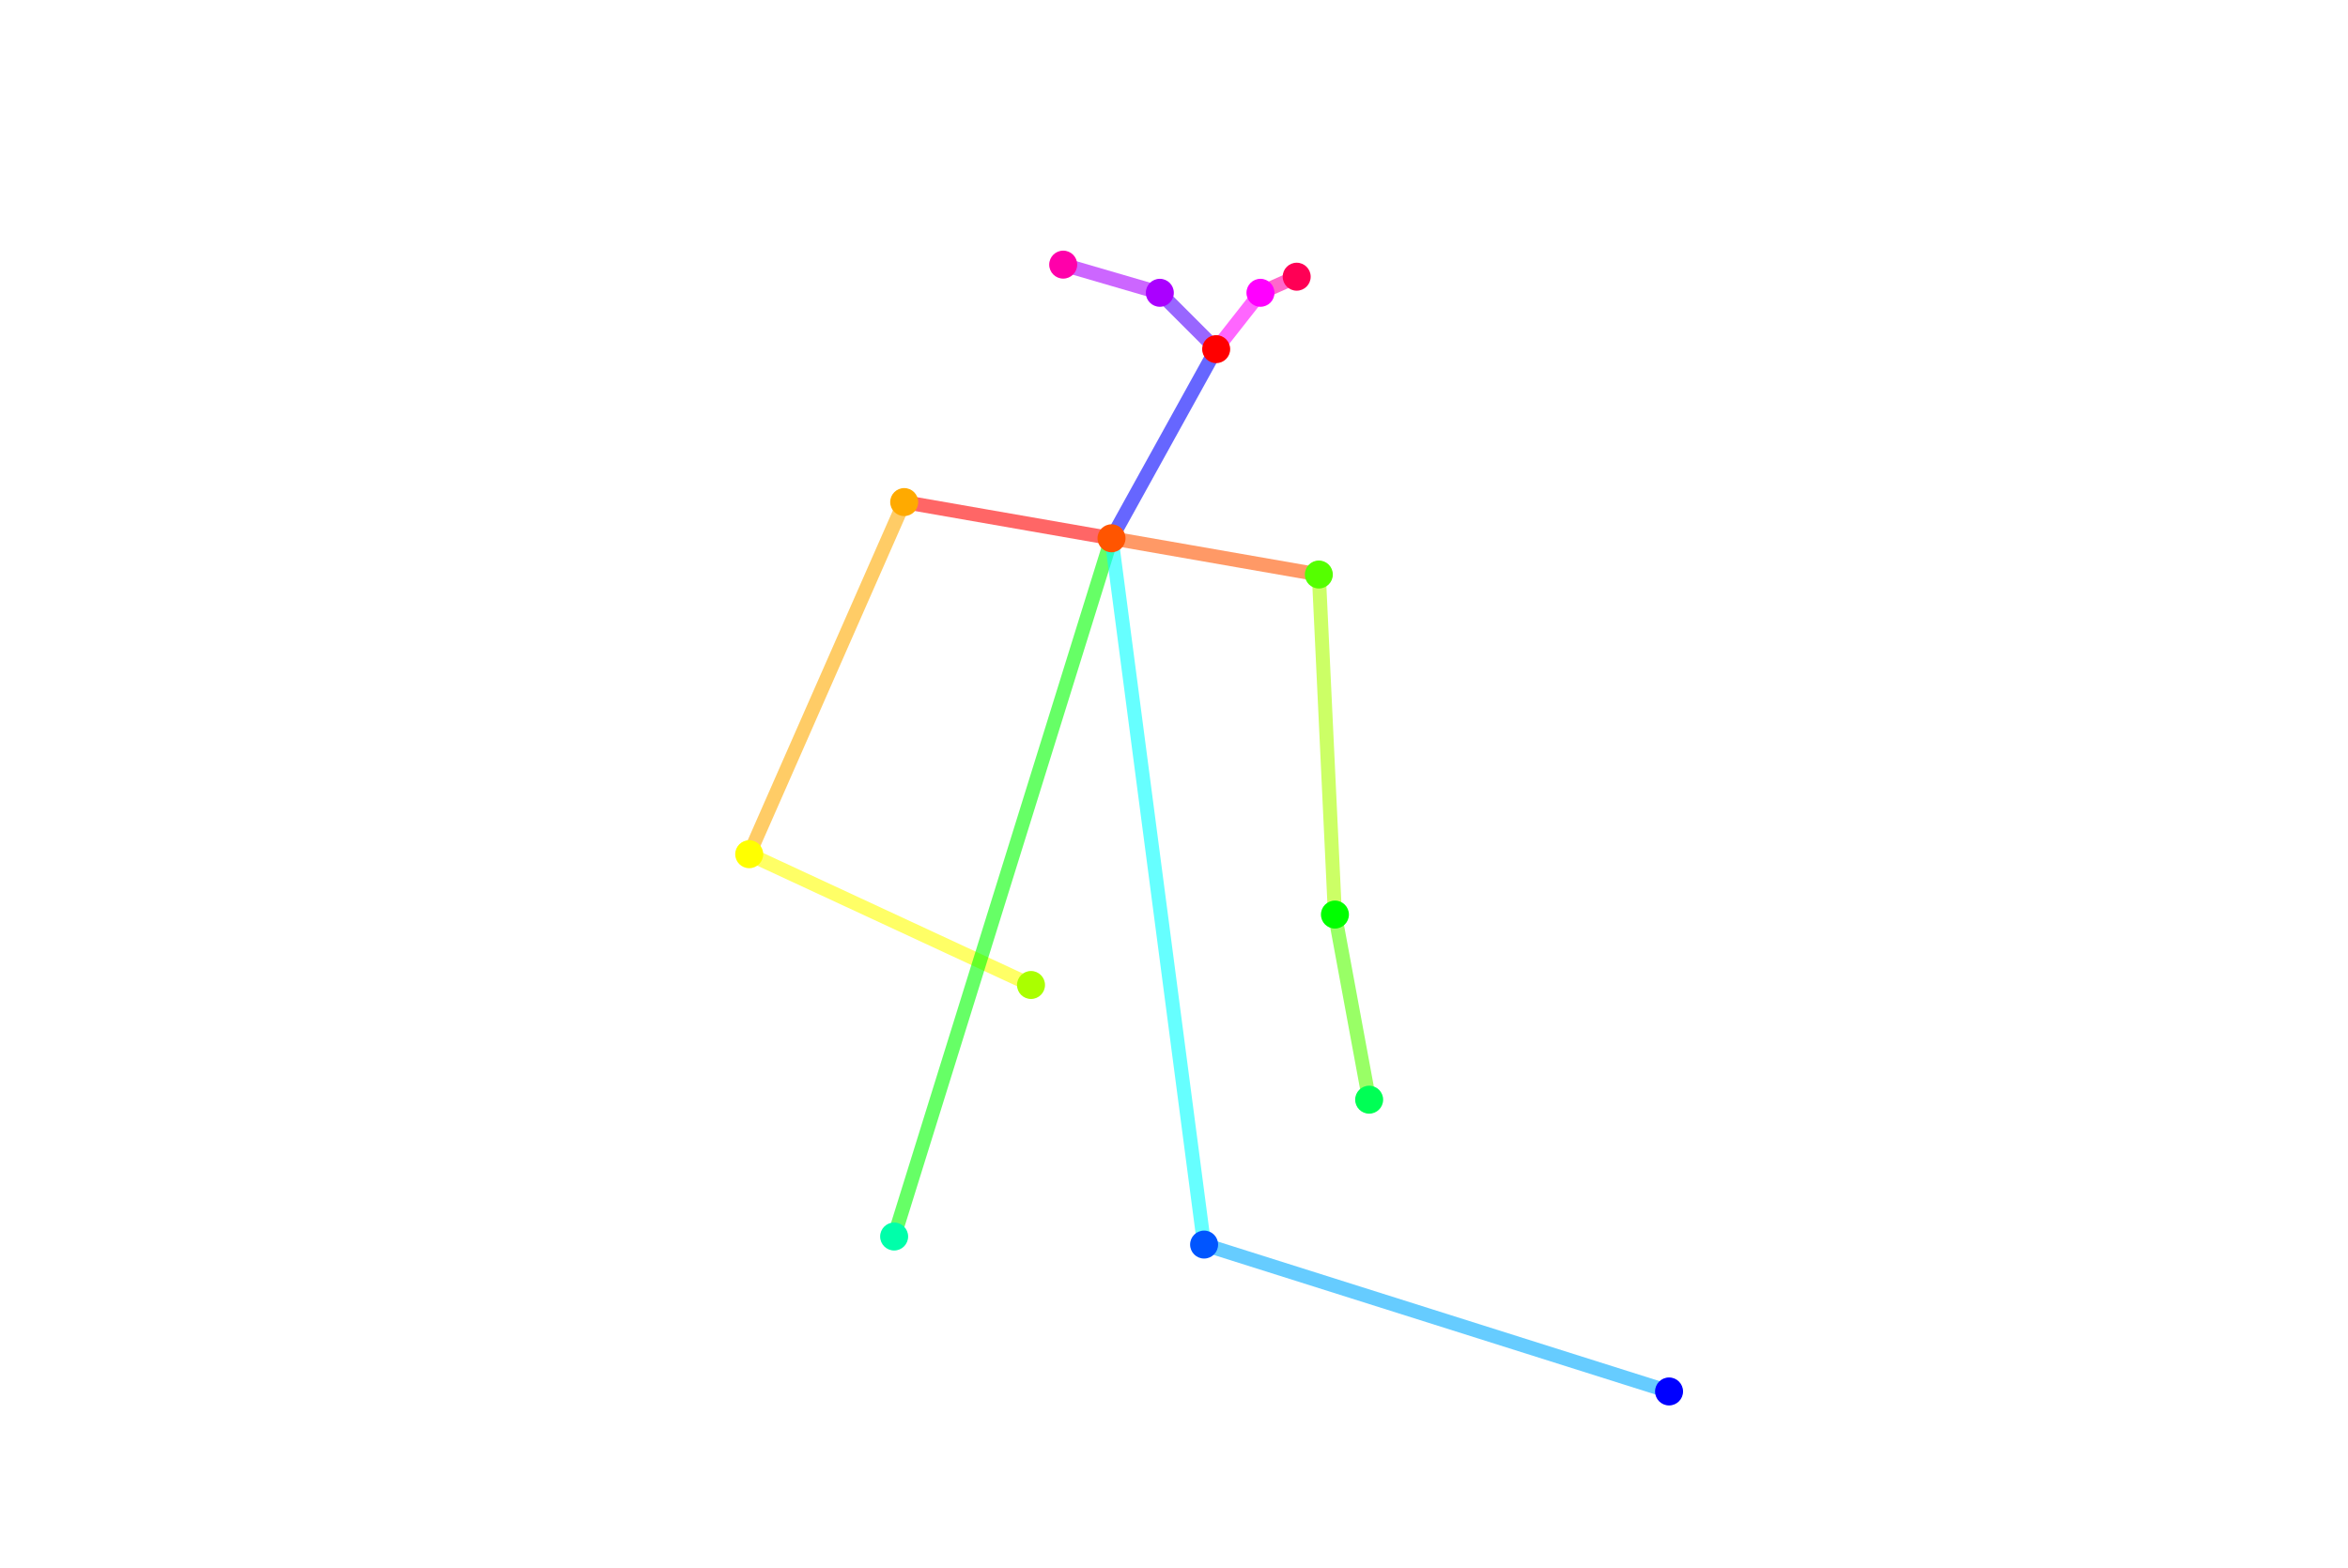
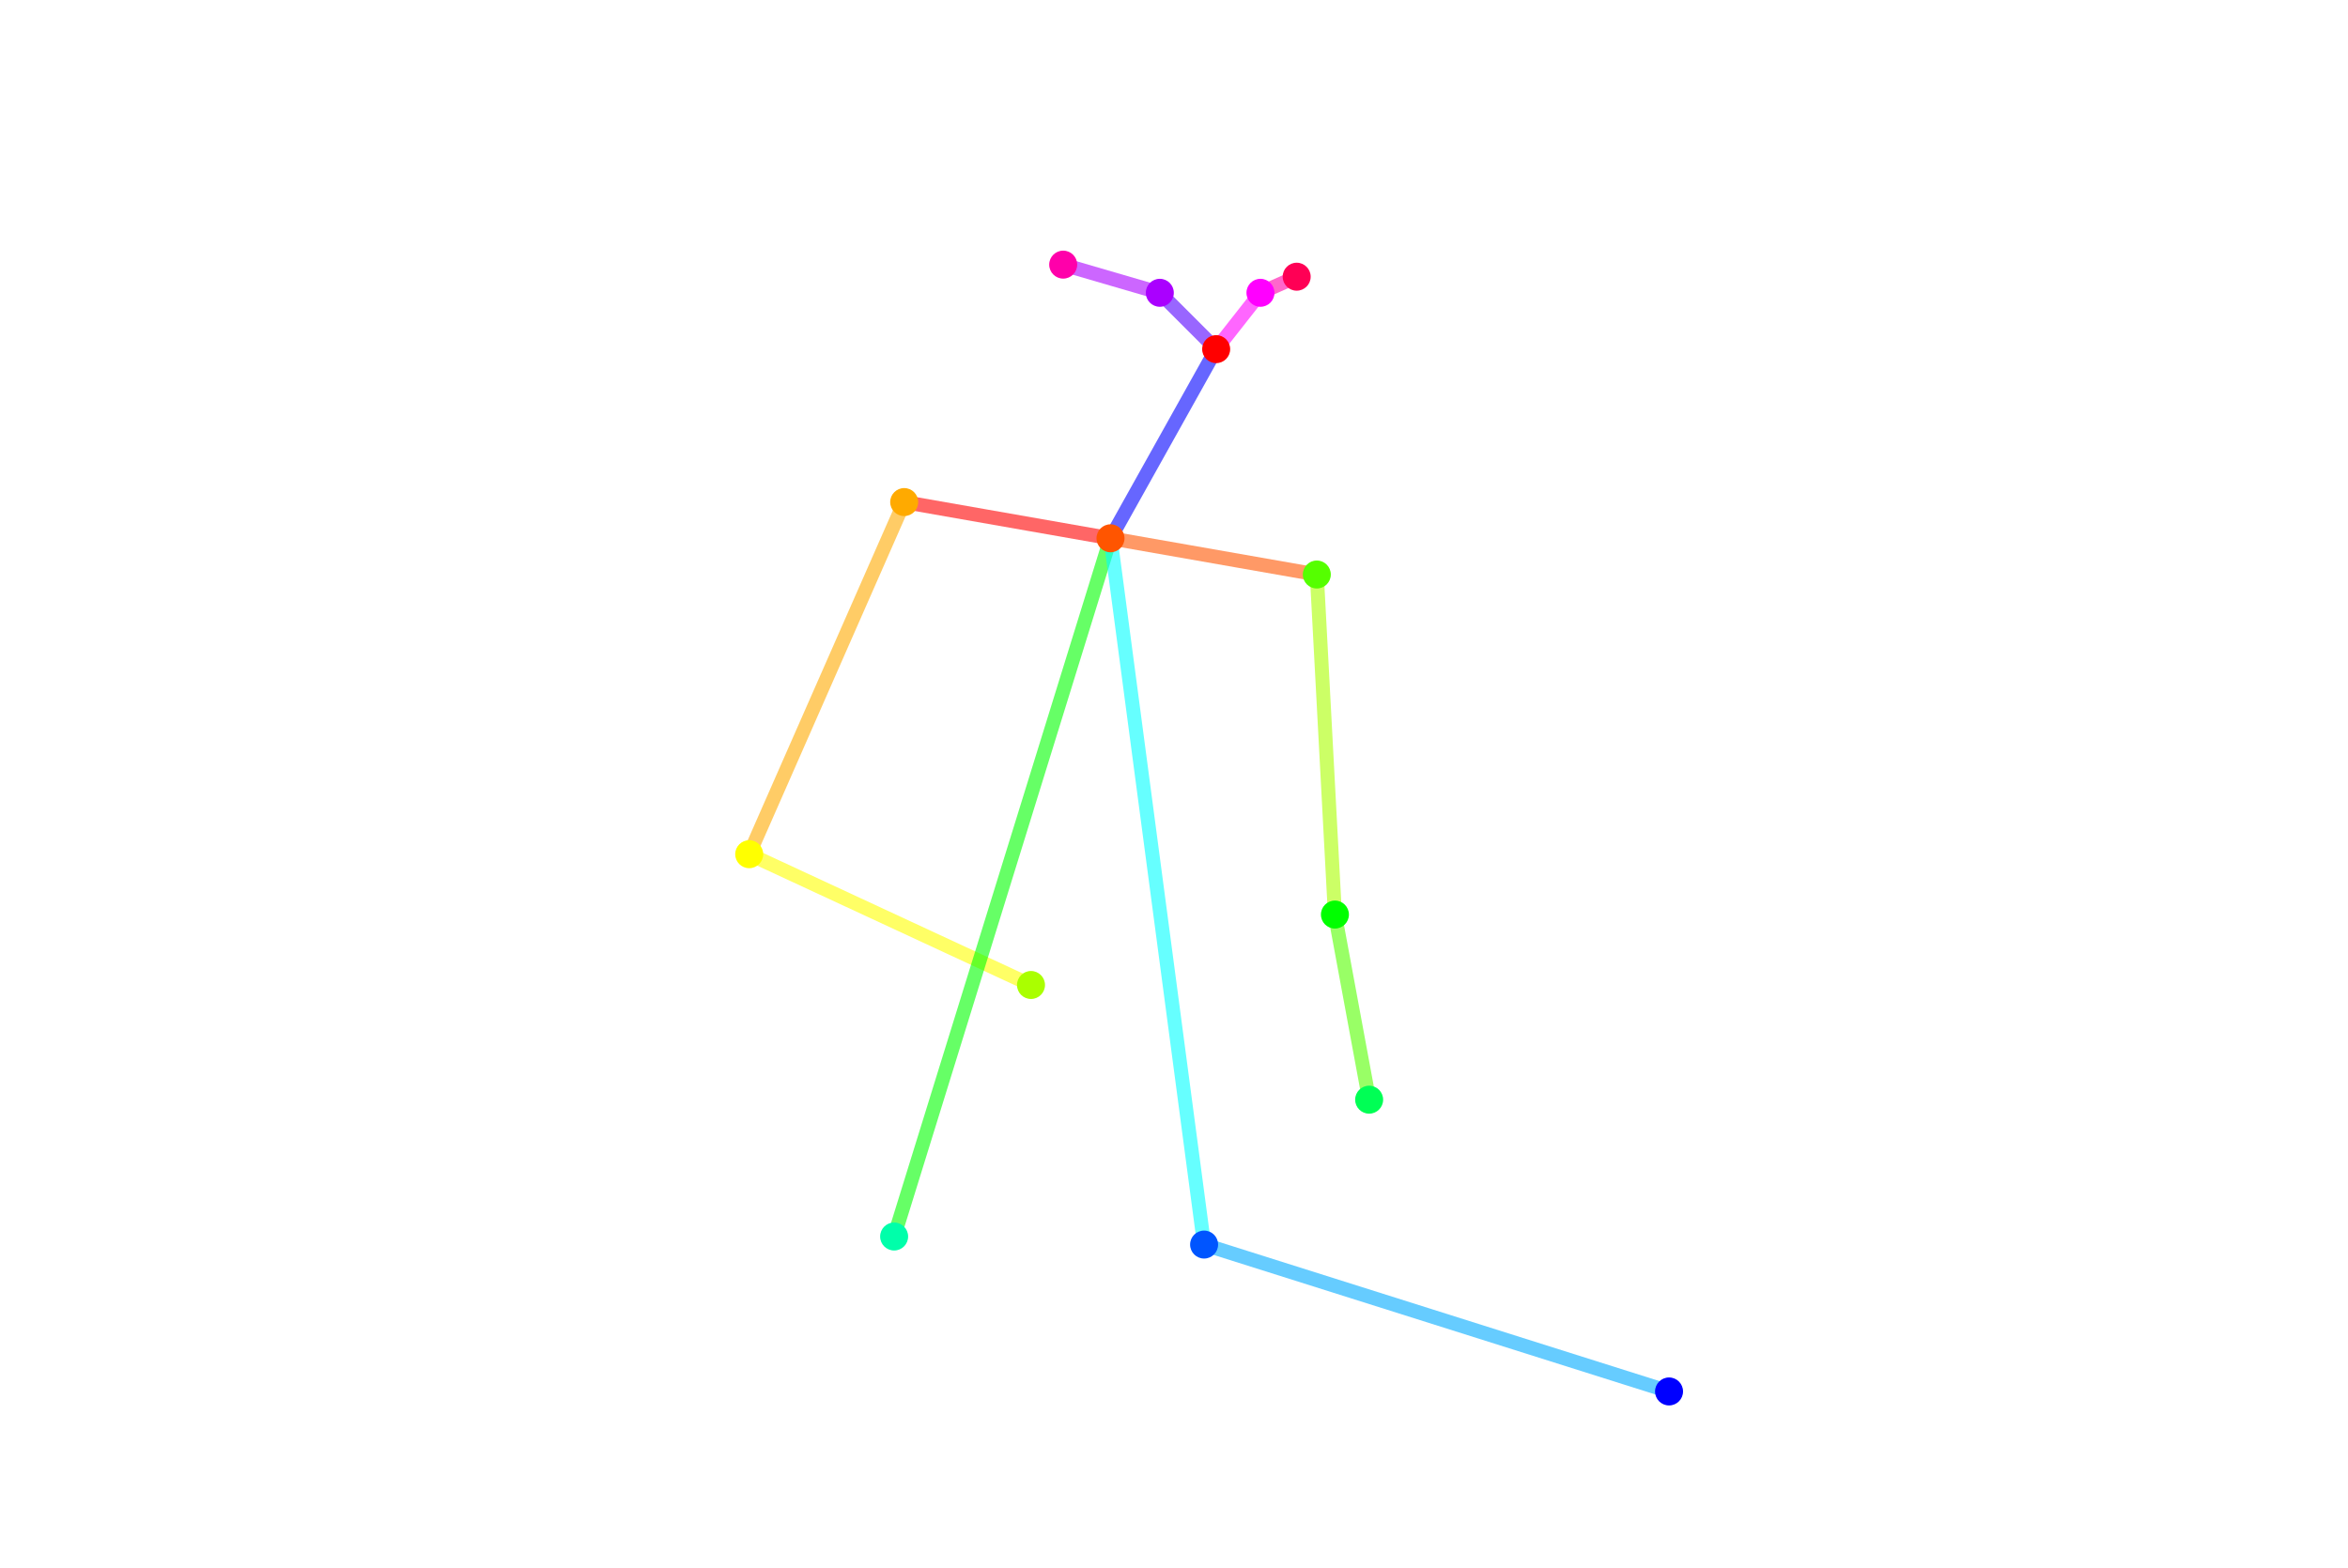
<svg xmlns="http://www.w3.org/2000/svg" width="671" height="448" viewBox="0 0 671 448">
-   <line id="P00_B00" x1="317.644" y1="153.875" x2="258.398" y2="143.521" stroke="#ff0000" stroke-width="4" stroke-opacity="0.6" />
-   <line id="P00_B01" x1="317.644" y1="153.875" x2="376.89" y2="164.229" stroke="#ff5500" stroke-width="4" stroke-opacity="0.6" />
-   <line id="P00_B02" x1="258.398" y1="143.521" x2="214.107" y2="244.182" stroke="#ffaa00" stroke-width="4" stroke-opacity="0.6" />
-   <line id="P00_B03" x1="214.107" y1="244.182" x2="294.636" y2="281.57" stroke="#ffff00" stroke-width="4" stroke-opacity="0.6" />
-   <line id="P00_B04" x1="376.89" y1="164.229" x2="381.491" y2="261.438" stroke="#aaff00" stroke-width="4" stroke-opacity="0.6" />
-   <line id="P00_B05" x1="381.491" y1="261.438" x2="391.27" y2="314.357" stroke="#55ff00" stroke-width="4" stroke-opacity="0.6" />
-   <line id="P00_B06" x1="317.644" y1="153.875" x2="255.522" y2="353.47" stroke="#00ff00" stroke-width="4" stroke-opacity="0.6" />
-   <line id="P00_B09" x1="317.644" y1="153.875" x2="344.103" y2="355.771" stroke="#00ffff" stroke-width="4" stroke-opacity="0.6" />
-   <line id="P00_B10" x1="344.103" y1="355.771" x2="476.975" y2="397.761" stroke="#00aaff" stroke-width="4" stroke-opacity="0.6" />
-   <line id="P00_B12" x1="317.644" y1="153.875" x2="347.554" y2="99.806" stroke="#0000ff" stroke-width="4" stroke-opacity="0.6" />
-   <line id="P00_B13" x1="347.554" y1="99.806" x2="331.449" y2="83.7" stroke="#5500ff" stroke-width="4" stroke-opacity="0.6" />
-   <line id="P00_B14" x1="331.449" y1="83.7" x2="303.839" y2="75.647" stroke="#aa00ff" stroke-width="4" stroke-opacity="0.6" />
-   <line id="P00_B15" x1="347.554" y1="99.806" x2="360.209" y2="83.7" stroke="#ff00ff" stroke-width="4" stroke-opacity="0.6" />
-   <line id="P00_B16" x1="360.209" y1="83.7" x2="370.562" y2="79.099" stroke="#ff00aa" stroke-width="4" stroke-opacity="0.6" />
-   <circle id="P00_J00" cx="347.554" cy="99.806" r="4" fill="#ff0000" />
-   <circle id="P00_J01" cx="317.644" cy="153.875" r="4" fill="#ff5500" />
-   <circle id="P00_J02" cx="258.398" cy="143.521" r="4" fill="#ffaa00" />
-   <circle id="P00_J03" cx="214.107" cy="244.182" r="4" fill="#ffff00" />
-   <circle id="P00_J04" cx="294.636" cy="281.57" r="4" fill="#aaff00" />
-   <circle id="P00_J05" cx="376.89" cy="164.229" r="4" fill="#55ff00" />
-   <circle id="P00_J06" cx="381.491" cy="261.438" r="4" fill="#00ff00" />
-   <circle id="P00_J07" cx="391.27" cy="314.357" r="4" fill="#00ff55" />
-   <circle id="P00_J08" cx="255.522" cy="353.47" r="4" fill="#00ffaa" />
-   <circle id="P00_J11" cx="344.103" cy="355.771" r="4" fill="#0055ff" />
-   <circle id="P00_J12" cx="476.975" cy="397.761" r="4" fill="#0000ff" />
-   <circle id="P00_J14" cx="331.449" cy="83.7" r="4" fill="#aa00ff" />
-   <circle id="P00_J15" cx="360.209" cy="83.7" r="4" fill="#ff00ff" />
-   <circle id="P00_J16" cx="303.839" cy="75.647" r="4" fill="#ff00aa" />
-   <circle id="P00_J17" cx="370.562" cy="79.099" r="4" fill="#ff0055" />
+   <line id="P00_B00" x1="317.354" y1="153.875" x2="258.396" y2="143.521" stroke="#ff0000" stroke-width="4" stroke-opacity="0.6" />
+   <line id="P00_B01" x1="317.354" y1="153.875" x2="376.312" y2="164.228" stroke="#ff5500" stroke-width="4" stroke-opacity="0.6" />
+   <line id="P00_B02" x1="258.396" y1="143.521" x2="214.106" y2="244.181" stroke="#ffaa00" stroke-width="4" stroke-opacity="0.6" />
+   <line id="P00_B03" x1="214.106" y1="244.181" x2="294.634" y2="281.569" stroke="#ffff00" stroke-width="4" stroke-opacity="0.6" />
+   <line id="P00_B04" x1="376.312" y1="164.228" x2="381.489" y2="261.437" stroke="#aaff00" stroke-width="4" stroke-opacity="0.6" />
+   <line id="P00_B05" x1="381.489" y1="261.437" x2="391.267" y2="314.356" stroke="#55ff00" stroke-width="4" stroke-opacity="0.6" />
+   <line id="P00_B06" x1="317.354" y1="153.875" x2="255.52" y2="353.469" stroke="#00ff00" stroke-width="4" stroke-opacity="0.6" />
+   <line id="P00_B09" x1="317.354" y1="153.875" x2="344.101" y2="355.77" stroke="#00ffff" stroke-width="4" stroke-opacity="0.6" />
+   <line id="P00_B10" x1="344.101" y1="355.77" x2="476.972" y2="397.76" stroke="#00aaff" stroke-width="4" stroke-opacity="0.6" />
+   <line id="P00_B12" x1="317.354" y1="153.875" x2="347.552" y2="99.806" stroke="#0000ff" stroke-width="4" stroke-opacity="0.6" />
+   <line id="P00_B13" x1="347.552" y1="99.806" x2="331.447" y2="83.7" stroke="#5500ff" stroke-width="4" stroke-opacity="0.6" />
+   <line id="P00_B14" x1="331.447" y1="83.7" x2="303.837" y2="75.647" stroke="#aa00ff" stroke-width="4" stroke-opacity="0.6" />
+   <line id="P00_B15" x1="347.552" y1="99.806" x2="360.207" y2="83.7" stroke="#ff00ff" stroke-width="4" stroke-opacity="0.6" />
+   <line id="P00_B16" x1="360.207" y1="83.7" x2="370.56" y2="79.098" stroke="#ff00aa" stroke-width="4" stroke-opacity="0.6" />
+   <circle id="P00_J00" cx="347.552" cy="99.806" r="4" fill="#ff0000" />
+   <circle id="P00_J01" cx="317.354" cy="153.875" r="4" fill="#ff5500" />
+   <circle id="P00_J02" cx="258.396" cy="143.521" r="4" fill="#ffaa00" />
+   <circle id="P00_J03" cx="214.106" cy="244.181" r="4" fill="#ffff00" />
+   <circle id="P00_J04" cx="294.634" cy="281.569" r="4" fill="#aaff00" />
+   <circle id="P00_J05" cx="376.312" cy="164.228" r="4" fill="#55ff00" />
+   <circle id="P00_J06" cx="381.489" cy="261.437" r="4" fill="#00ff00" />
+   <circle id="P00_J07" cx="391.267" cy="314.356" r="4" fill="#00ff55" />
+   <circle id="P00_J08" cx="255.52" cy="353.469" r="4" fill="#00ffaa" />
+   <circle id="P00_J11" cx="344.101" cy="355.77" r="4" fill="#0055ff" />
+   <circle id="P00_J12" cx="476.972" cy="397.76" r="4" fill="#0000ff" />
+   <circle id="P00_J14" cx="331.447" cy="83.7" r="4" fill="#aa00ff" />
+   <circle id="P00_J15" cx="360.207" cy="83.7" r="4" fill="#ff00ff" />
+   <circle id="P00_J16" cx="303.837" cy="75.647" r="4" fill="#ff00aa" />
+   <circle id="P00_J17" cx="370.56" cy="79.098" r="4" fill="#ff0055" />
</svg>
